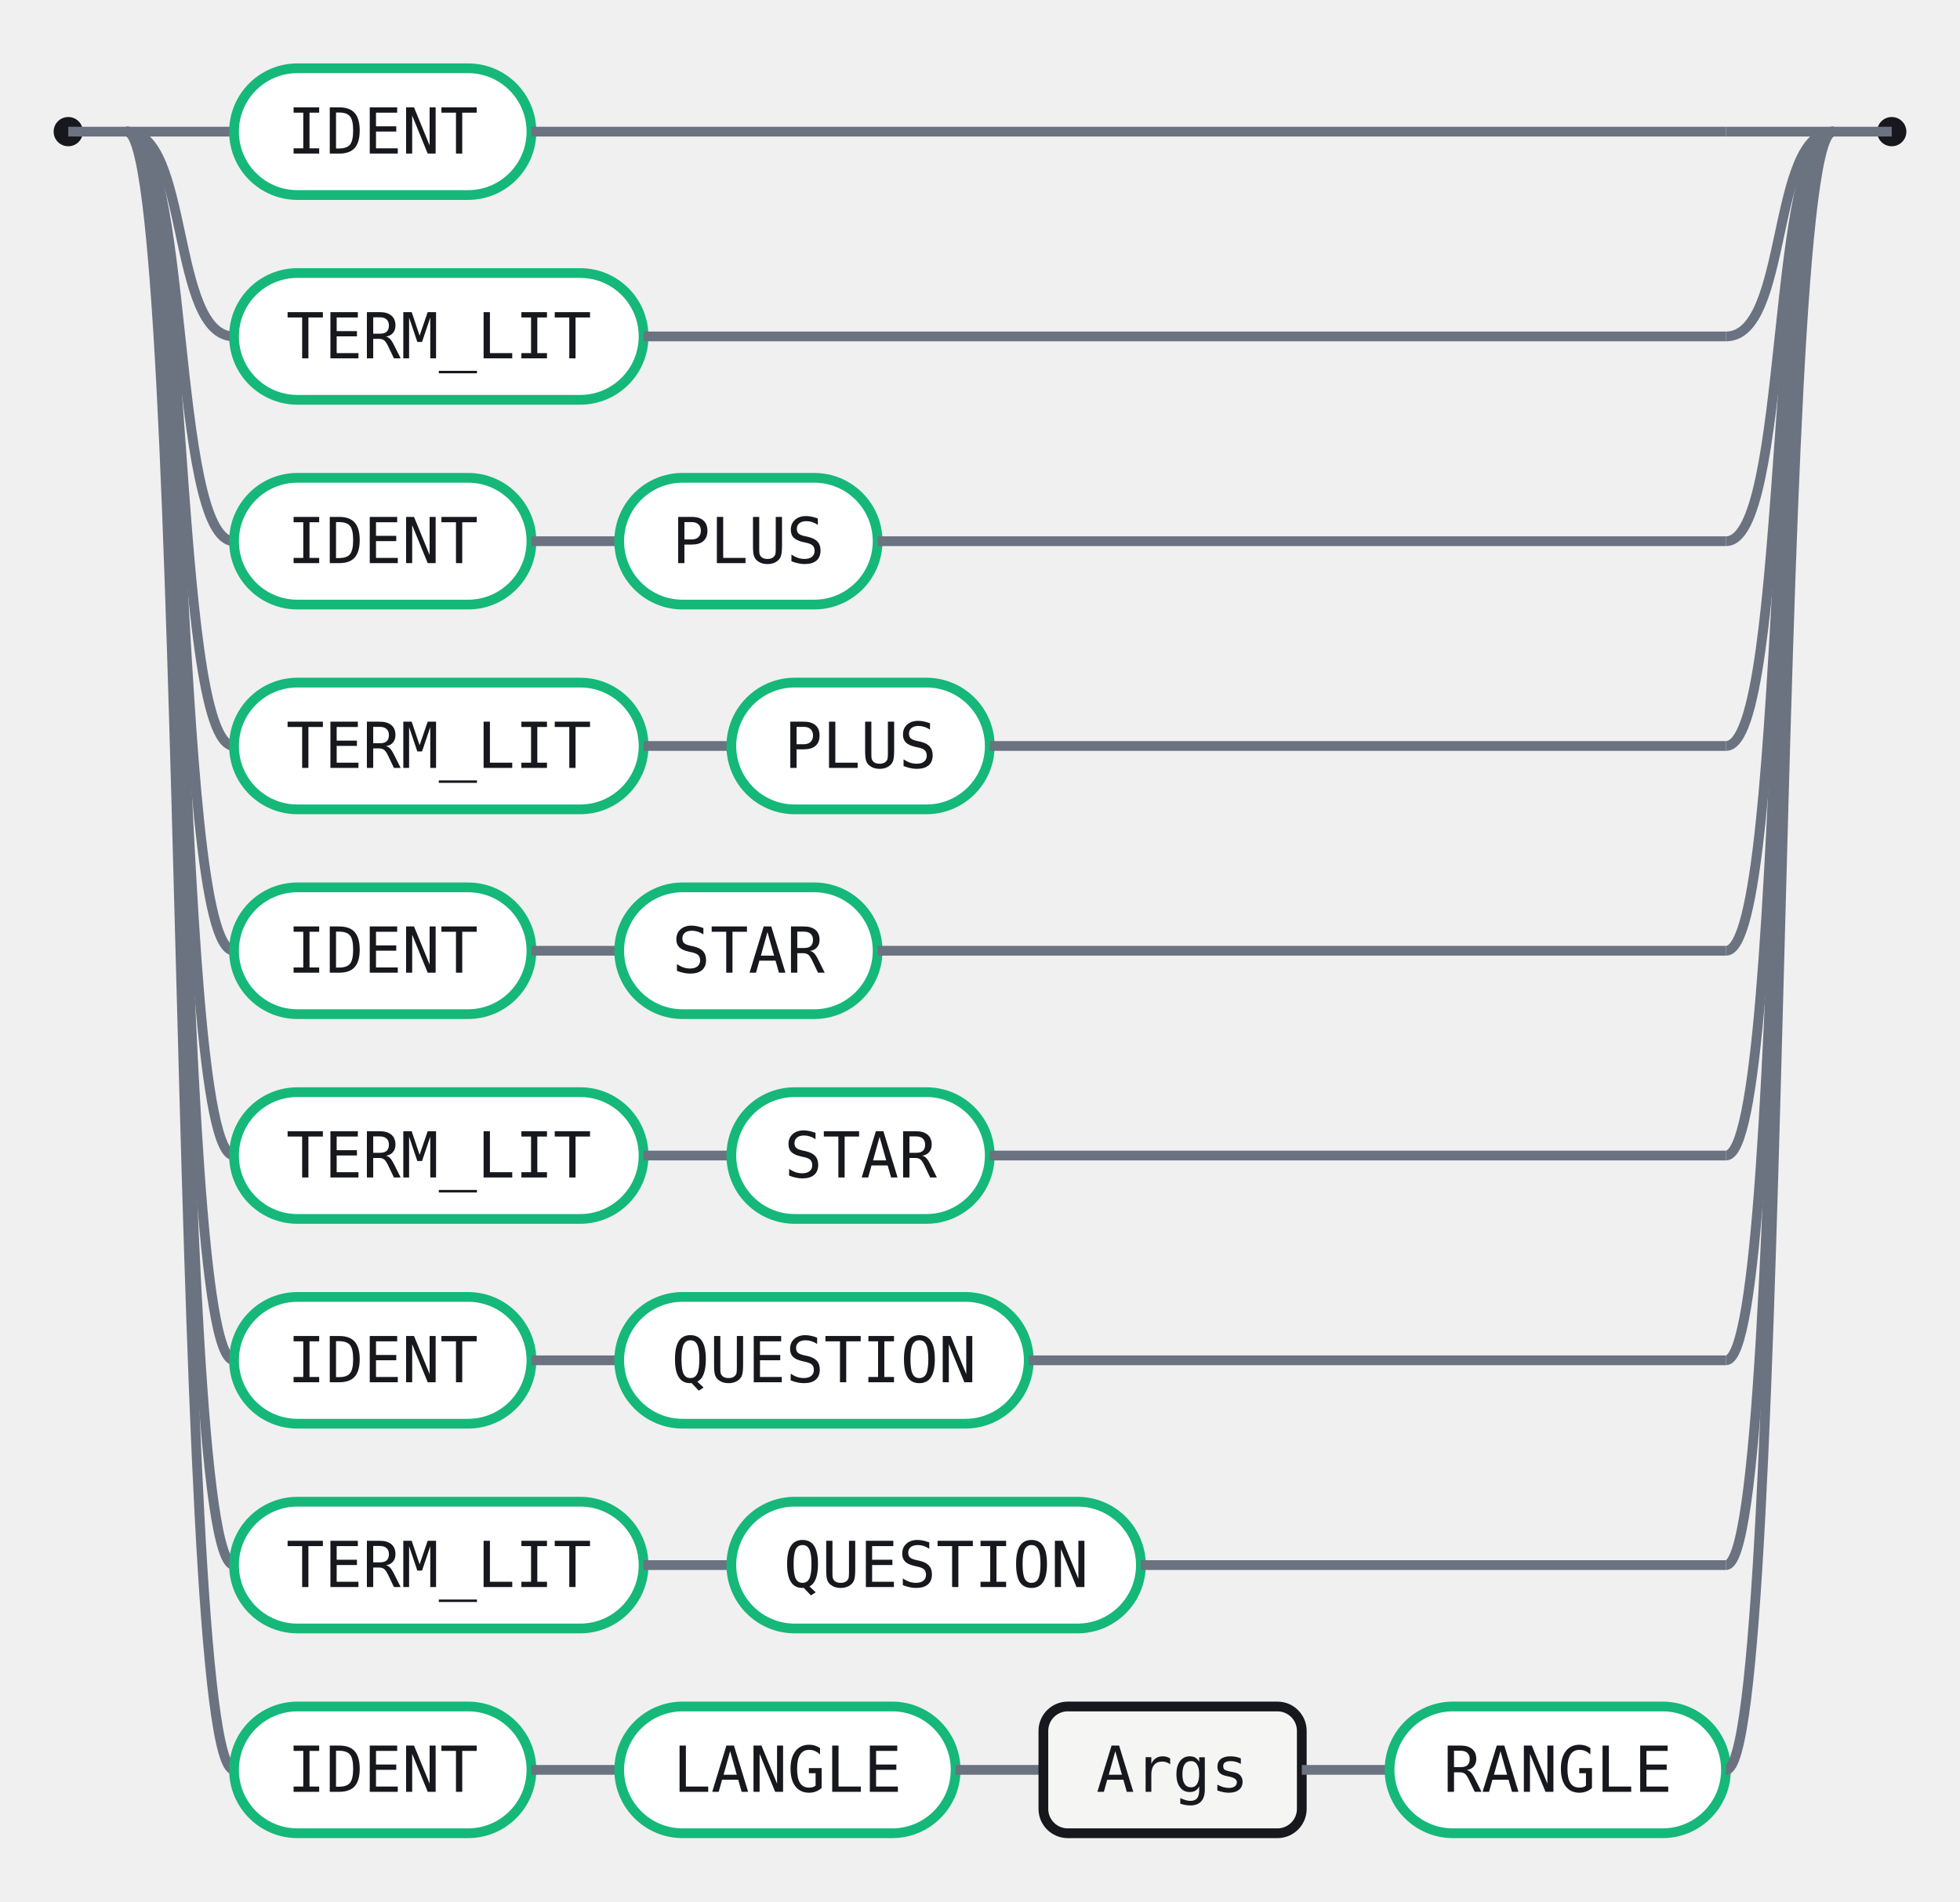
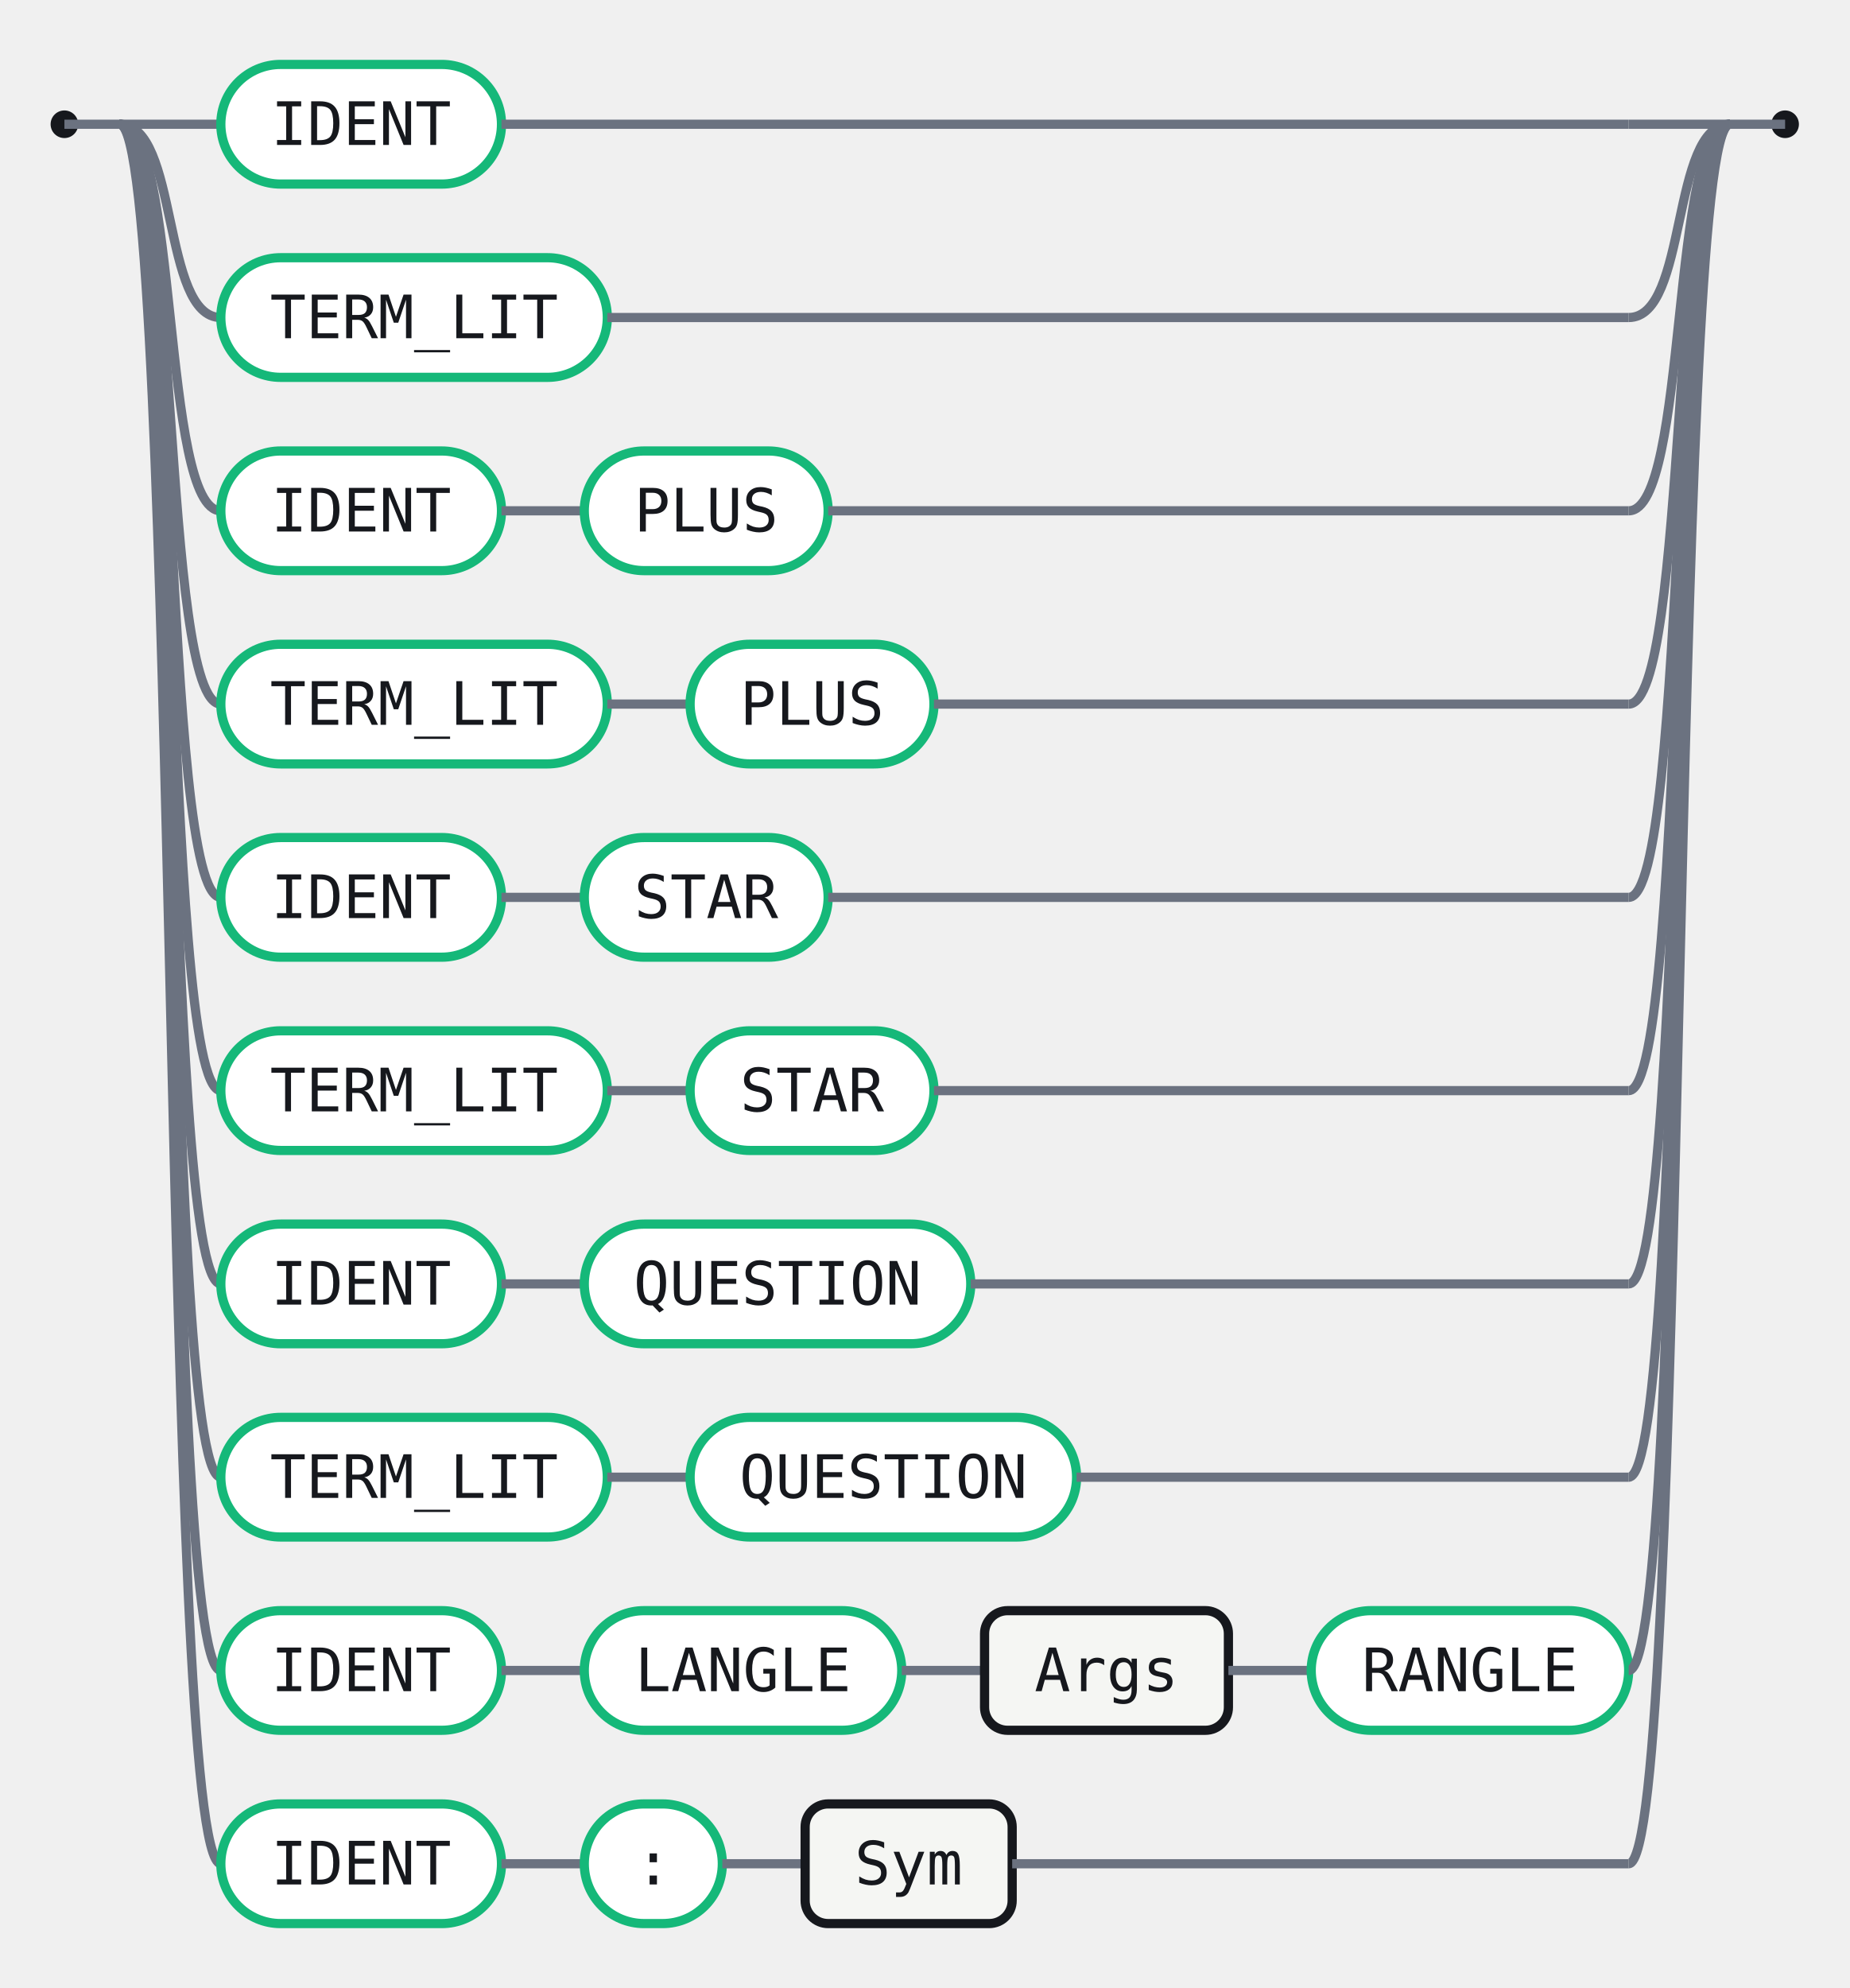
- <svg xmlns="http://www.w3.org/2000/svg" width="402" height="390" viewBox="0 0 402 390" role="img" aria-label="Railroad diagram for the Sym rule">
+ <svg xmlns="http://www.w3.org/2000/svg" width="402" height="432" viewBox="0 0 402 432" role="img" aria-label="Railroad diagram for the Sym rule">
  <style>.rr-track{fill:none;stroke:#6B7280;stroke-width:2}.rr-term{fill:#fff;stroke:#15B879;stroke-width:2}.rr-nonterm{fill:#F5F6F3;stroke:#16181D;stroke-width:2}.rr-text{fill:#16181D;font:13px ui-monospace,SFMono-Regular,Menlo,Consolas,monospace}.rr-cap{fill:#16181D}</style>
  <circle class="rr-cap" cx="14" cy="27" r="3" />
  <circle class="rr-cap" cx="388" cy="27" r="3" />
  <path class="rr-track" d="M14 27 H26" />
  <path class="rr-track" d="M376 27 H388" />
  <path class="rr-track" d="M26 27 H48" />
  <rect class="rr-term" x="48" y="14" width="61" height="26" rx="13" />
  <text class="rr-text" x="78.5" y="27" text-anchor="middle" dominant-baseline="central">IDENT</text>
  <path class="rr-track" d="M109 27 H354" />
  <path class="rr-track" d="M354 27 H376" />
  <path class="rr-track" d="M26 27 C39 27 35 69 48 69" />
  <rect class="rr-term" x="48" y="56" width="84" height="26" rx="13" />
  <text class="rr-text" x="90" y="69" text-anchor="middle" dominant-baseline="central">TERM_LIT</text>
  <path class="rr-track" d="M132 69 H354" />
  <path class="rr-track" d="M354 69 C367 69 363 27 376 27" />
  <path class="rr-track" d="M26 27 C39 27 35 111 48 111" />
  <rect class="rr-term" x="48" y="98" width="61" height="26" rx="13" />
  <text class="rr-text" x="78.5" y="111" text-anchor="middle" dominant-baseline="central">IDENT</text>
  <path class="rr-track" d="M109 111 H127" />
  <rect class="rr-term" x="127" y="98" width="53" height="26" rx="13" />
  <text class="rr-text" x="153.5" y="111" text-anchor="middle" dominant-baseline="central">PLUS</text>
  <path class="rr-track" d="M180 111 H354" />
  <path class="rr-track" d="M354 111 C367 111 363 27 376 27" />
  <path class="rr-track" d="M26 27 C39 27 35 153 48 153" />
  <rect class="rr-term" x="48" y="140" width="84" height="26" rx="13" />
  <text class="rr-text" x="90" y="153" text-anchor="middle" dominant-baseline="central">TERM_LIT</text>
  <path class="rr-track" d="M132 153 H150" />
  <rect class="rr-term" x="150" y="140" width="53" height="26" rx="13" />
  <text class="rr-text" x="176.5" y="153" text-anchor="middle" dominant-baseline="central">PLUS</text>
  <path class="rr-track" d="M203 153 H354" />
  <path class="rr-track" d="M354 153 C367 153 363 27 376 27" />
  <path class="rr-track" d="M26 27 C39 27 35 195 48 195" />
  <rect class="rr-term" x="48" y="182" width="61" height="26" rx="13" />
  <text class="rr-text" x="78.5" y="195" text-anchor="middle" dominant-baseline="central">IDENT</text>
  <path class="rr-track" d="M109 195 H127" />
  <rect class="rr-term" x="127" y="182" width="53" height="26" rx="13" />
  <text class="rr-text" x="153.5" y="195" text-anchor="middle" dominant-baseline="central">STAR</text>
  <path class="rr-track" d="M180 195 H354" />
  <path class="rr-track" d="M354 195 C367 195 363 27 376 27" />
  <path class="rr-track" d="M26 27 C39 27 35 237 48 237" />
  <rect class="rr-term" x="48" y="224" width="84" height="26" rx="13" />
  <text class="rr-text" x="90" y="237" text-anchor="middle" dominant-baseline="central">TERM_LIT</text>
  <path class="rr-track" d="M132 237 H150" />
  <rect class="rr-term" x="150" y="224" width="53" height="26" rx="13" />
  <text class="rr-text" x="176.5" y="237" text-anchor="middle" dominant-baseline="central">STAR</text>
  <path class="rr-track" d="M203 237 H354" />
  <path class="rr-track" d="M354 237 C367 237 363 27 376 27" />
  <path class="rr-track" d="M26 27 C39 27 35 279 48 279" />
  <rect class="rr-term" x="48" y="266" width="61" height="26" rx="13" />
  <text class="rr-text" x="78.5" y="279" text-anchor="middle" dominant-baseline="central">IDENT</text>
  <path class="rr-track" d="M109 279 H127" />
  <rect class="rr-term" x="127" y="266" width="84" height="26" rx="13" />
  <text class="rr-text" x="169" y="279" text-anchor="middle" dominant-baseline="central">QUESTION</text>
  <path class="rr-track" d="M211 279 H354" />
  <path class="rr-track" d="M354 279 C367 279 363 27 376 27" />
  <path class="rr-track" d="M26 27 C39 27 35 321 48 321" />
  <rect class="rr-term" x="48" y="308" width="84" height="26" rx="13" />
  <text class="rr-text" x="90" y="321" text-anchor="middle" dominant-baseline="central">TERM_LIT</text>
  <path class="rr-track" d="M132 321 H150" />
  <rect class="rr-term" x="150" y="308" width="84" height="26" rx="13" />
  <text class="rr-text" x="192" y="321" text-anchor="middle" dominant-baseline="central">QUESTION</text>
  <path class="rr-track" d="M234 321 H354" />
  <path class="rr-track" d="M354 321 C367 321 363 27 376 27" />
  <path class="rr-track" d="M26 27 C39 27 35 363 48 363" />
  <rect class="rr-term" x="48" y="350" width="61" height="26" rx="13" />
  <text class="rr-text" x="78.5" y="363" text-anchor="middle" dominant-baseline="central">IDENT</text>
  <path class="rr-track" d="M109 363 H127" />
  <rect class="rr-term" x="127" y="350" width="69" height="26" rx="13" />
  <text class="rr-text" x="161.5" y="363" text-anchor="middle" dominant-baseline="central">LANGLE</text>
  <path class="rr-track" d="M196 363 H214" />
  <rect class="rr-nonterm" x="214" y="350" width="53" height="26" rx="5" />
  <text class="rr-text" x="240.5" y="363" text-anchor="middle" dominant-baseline="central">Args</text>
  <path class="rr-track" d="M267 363 H285" />
  <rect class="rr-term" x="285" y="350" width="69" height="26" rx="13" />
  <text class="rr-text" x="319.5" y="363" text-anchor="middle" dominant-baseline="central">RANGLE</text>
  <path class="rr-track" d="M354 363 C367 363 363 27 376 27" />
+   <path class="rr-track" d="M26 27 C39 27 35 405 48 405" />
+   <rect class="rr-term" x="48" y="392" width="61" height="26" rx="13" />
+   <text class="rr-text" x="78.5" y="405" text-anchor="middle" dominant-baseline="central">IDENT</text>
+   <path class="rr-track" d="M109 405 H127" />
+   <rect class="rr-term" x="127" y="392" width="30" height="26" rx="13" />
+   <text class="rr-text" x="142" y="405" text-anchor="middle" dominant-baseline="central">:</text>
+   <path class="rr-track" d="M157 405 H175" />
+   <rect class="rr-nonterm" x="175" y="392" width="45" height="26" rx="5" />
+   <text class="rr-text" x="197.5" y="405" text-anchor="middle" dominant-baseline="central">Sym</text>
+   <path class="rr-track" d="M220 405 H354" />
+   <path class="rr-track" d="M354 405 C367 405 363 27 376 27" />
</svg>
